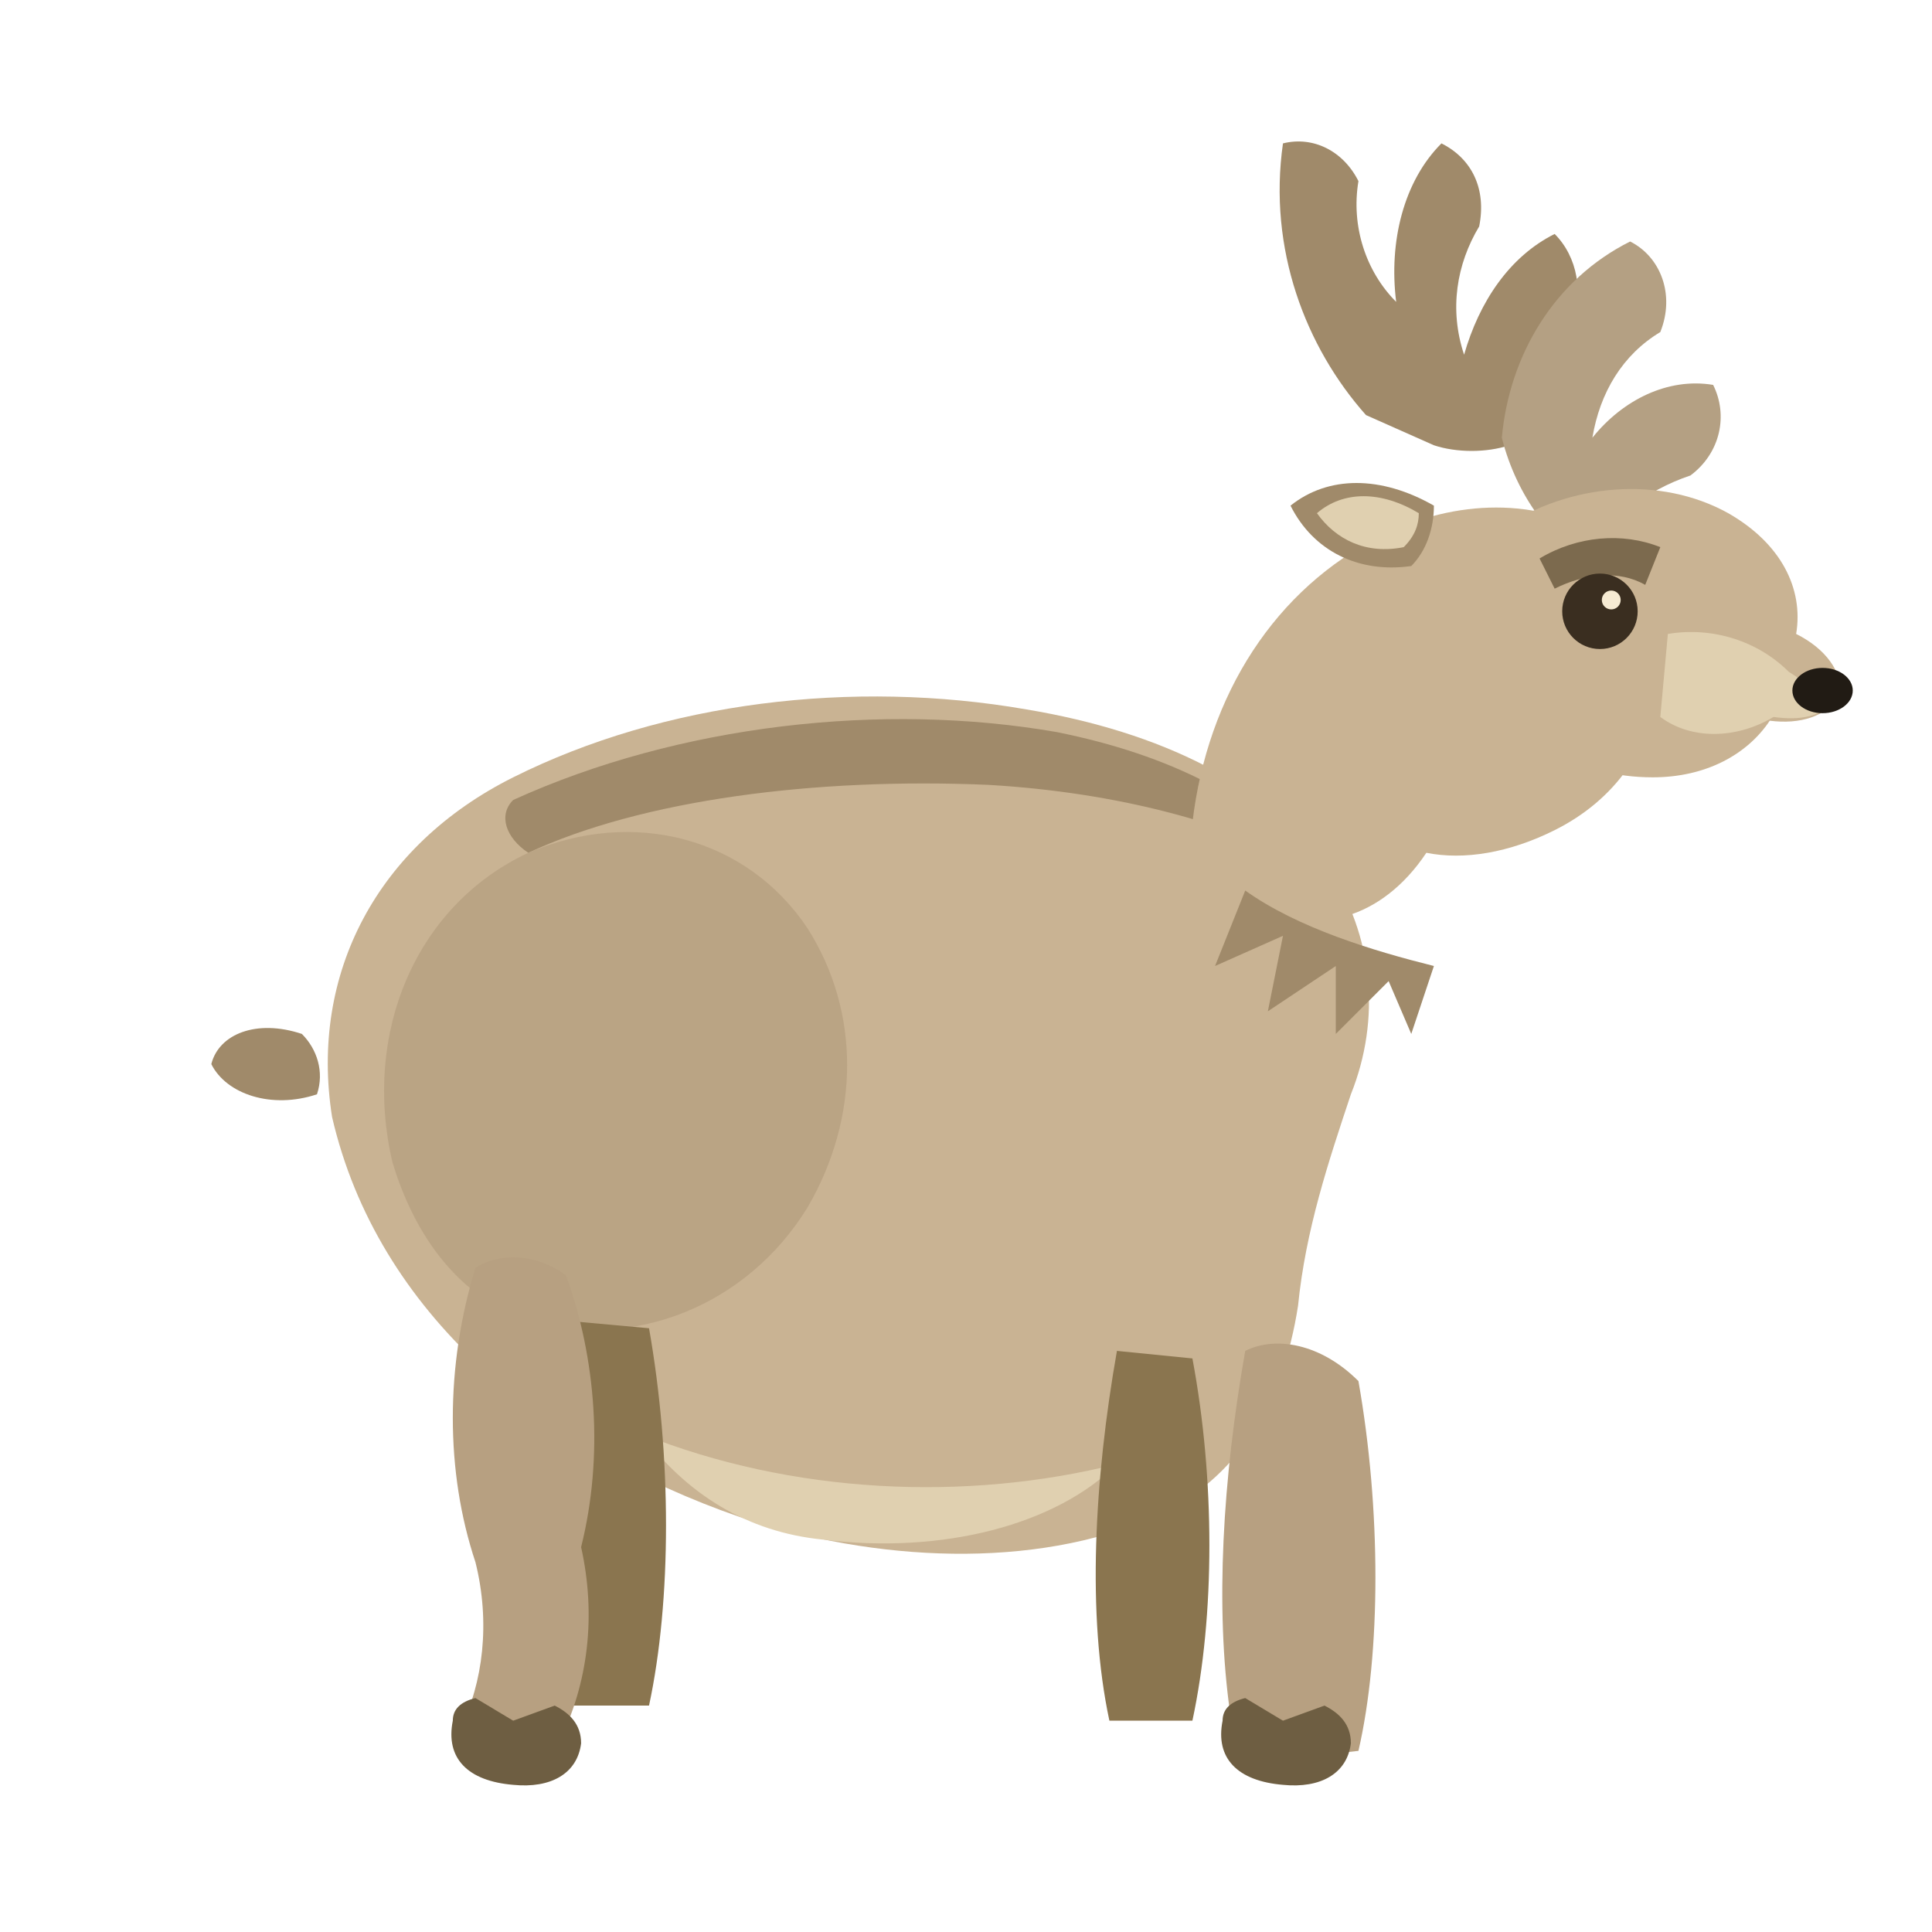
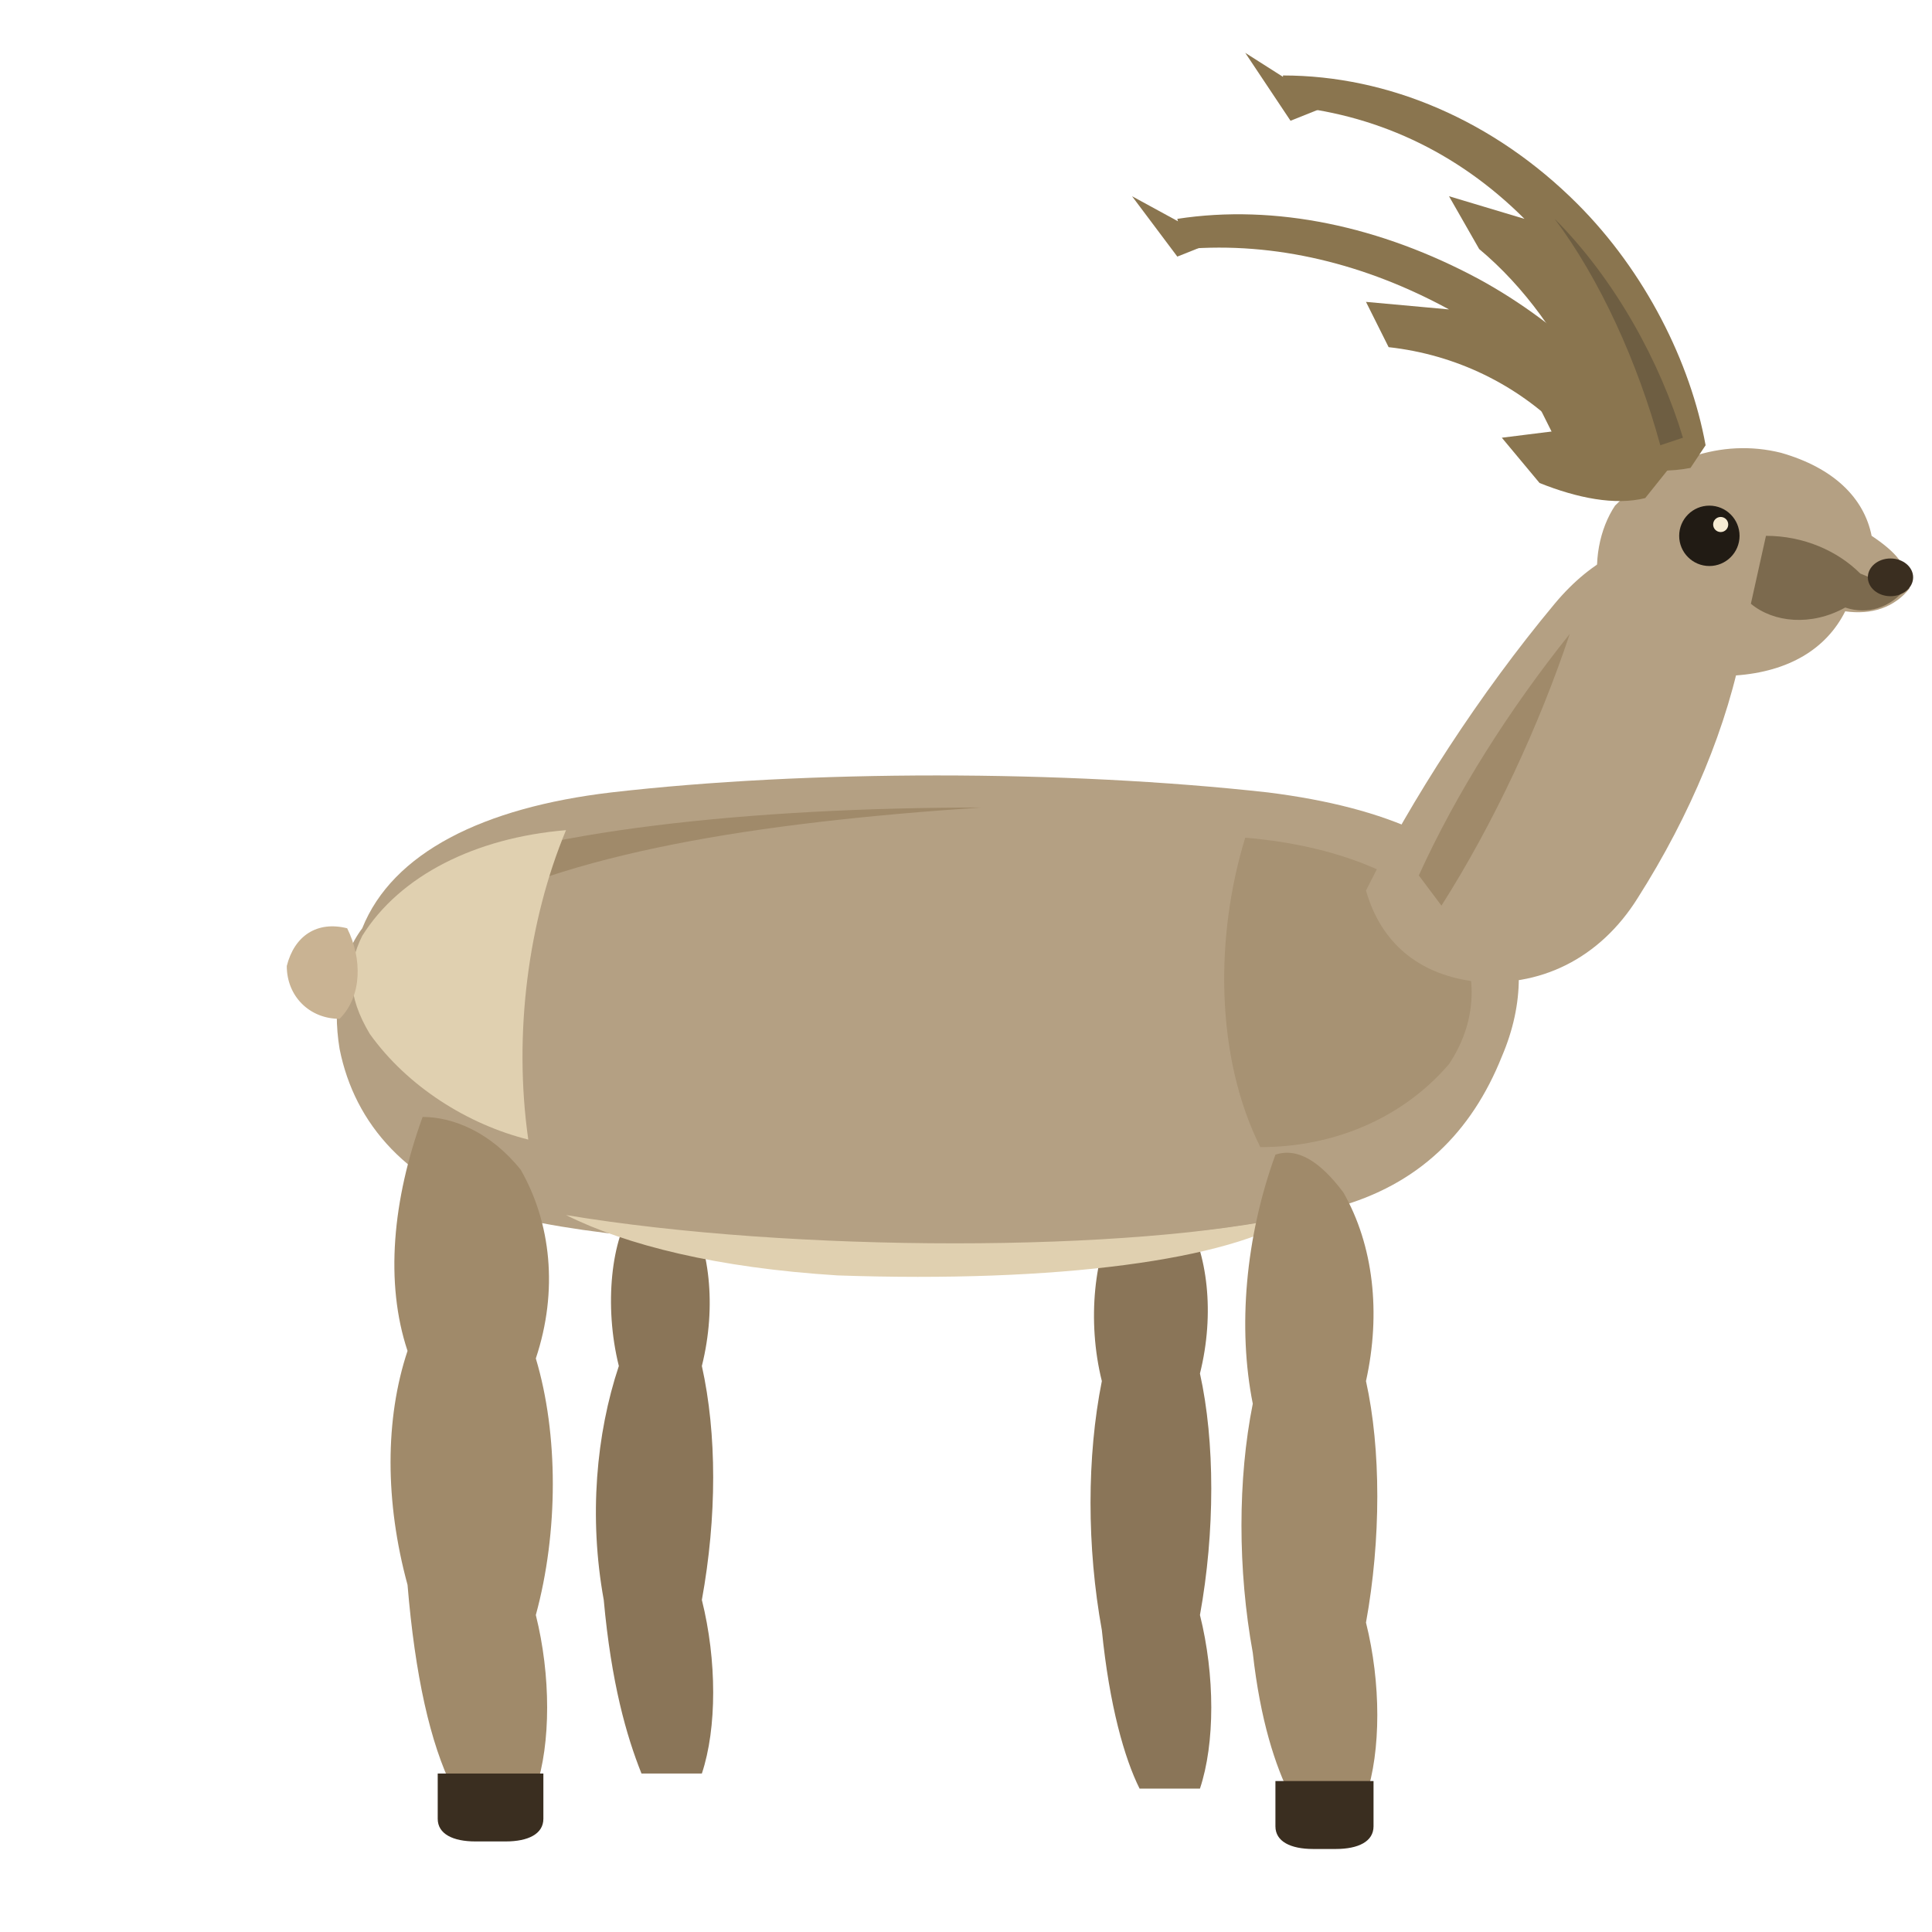
<svg xmlns="http://www.w3.org/2000/svg" viewBox="0 0 512 512" width="512" height="512">
-   <path d="M362 110 C346 92 336 66 340 38 C348 36 356 40 360 48 C358 60 362 72 370 80 C368 64 372 48 382 38 C390 42 394 50 392 60 C386 70 384 82 388 94 C392 80 400 68 412 62 C418 68 420 78 416 86 C408 94 402 106 400 118 C394 120 386 120 380 118 Z" fill="#A08A6A" />
-   <path d="M398 116 C400 94 412 74 432 64 C440 68 444 78 440 88 C430 94 424 104 422 116 C430 106 442 100 454 102 C458 110 456 120 448 126 C436 130 426 138 420 148 C412 144 402 132 398 116 Z" fill="#B4A083" />
-   <path d="M80 274 C68 270 58 274 56 282 C60 290 72 294 84 290 C86 284 84 278 80 274 Z" fill="#A08A6A" />
-   <path d="M88 296 C82 258 100 224 136 206 C176 186 226 180 272 188 C308 194 336 208 352 230 C364 248 366 270 358 290 C352 308 346 326 344 346 C340 372 328 392 306 402 C274 416 232 414 196 402 C144 384 100 348 88 296 Z" fill="#C9B393" />
-   <path d="M136 212 C180 192 234 186 280 194 C310 200 334 212 348 230 C326 218 296 210 262 208 C216 206 170 212 140 226 C134 222 132 216 136 212 Z" fill="#A08A6A" />
-   <path d="M104 308 C96 274 110 240 140 226 C168 214 198 222 214 246 C228 268 228 296 214 320 C198 346 168 358 140 350 C122 344 110 328 104 308 Z" fill="#B7A081" opacity="0.8" />
-   <path d="M170 380 C210 396 256 398 296 388 C280 404 250 412 218 408 C198 406 182 396 170 380 Z" fill="#E0D0B0" />
-   <path d="M316 218 C320 184 338 156 366 142 C386 132 408 132 424 142 C436 152 442 166 440 180 C438 198 428 212 412 220 C400 226 388 228 378 226 C366 244 348 248 334 240 C324 234 318 226 316 218 Z" fill="#C9B393" />
-   <path d="M330 236 L322 256 L340 248 L336 268 L354 256 L354 274 L368 260 L374 274 L380 256 C364 252 344 246 330 236 Z" fill="#A08A6A" />
-   <path d="M398 140 C416 128 440 126 458 136 C472 144 478 156 476 168 C484 172 488 178 488 184 C484 190 477 192 469 191 C463 200 452 206 438 206 C418 206 402 196 394 180 C390 166 392 152 398 140 Z" fill="#C9B393" />
-   <path d="M380 134 C366 126 352 126 342 134 C348 146 360 152 374 150 C378 146 380 140 380 134 Z" fill="#A08A6A" />
-   <path d="M376 136 C366 130 356 130 349 136 C354 143 362 147 372 145 C375 142 376 139 376 136 Z" fill="#E0D0B0" />
-   <path d="M442 168 C454 166 466 170 474 178 C480 182 484 184 487 185 C483 190 477 191 470 190 C460 196 448 196 440 190 Z" fill="#E0D0B0" />
-   <ellipse cx="483" cy="183" rx="8" ry="6" fill="#211B14" />
-   <path d="M408 148 C418 142 430 141 440 145 L436 155 C429 151 420 152 412 156 Z" fill="#7C6A4E" />
-   <circle cx="424" cy="162" r="10" fill="#3A2E20" />
-   <circle cx="427" cy="159" r="2.5" fill="#F6EBD3" />
-   <path d="M150 350 C144 386 144 424 150 452 L172 452 C178 424 178 386 172 352 Z" fill="#8A754F" />
-   <path d="M296 358 C290 392 288 428 294 456 L316 456 C322 428 322 392 316 360 Z" fill="#8A754F" />
-   <path d="M126 336 C118 362 118 390 126 414 C130 430 128 446 122 458 L148 462 C156 446 158 428 154 410 C160 386 158 360 150 338 C142 332 132 332 126 336 Z" fill="#B7A081" />
-   <path d="M120 456 C118 466 124 472 136 473 C146 474 153 470 154 462 C154 457 151 454 147 452 L136 456 L126 450 C122 451 120 453 120 456 Z" fill="#6E5E42" />
-   <path d="M330 358 C324 392 322 426 326 454 C328 462 334 466 342 466 L360 464 C366 438 366 400 360 366 C350 356 338 354 330 358 Z" fill="#B7A081" />
-   <path d="M324 456 C322 466 328 472 340 473 C350 474 357 470 358 462 C358 457 355 454 351 452 L340 456 L330 450 C326 451 324 453 324 456 Z" fill="#6E5E42" />
+   <path d="M168 320 C162 328 160 346 164 362 C158 380 156 402 160 424 C162 446 166 460 170 470 L186 470 C190 458 190 440 186 424 C190 402 190 380 186 362 C190 346 188 330 182 320 Z" fill="#8A7558" />
+   <path d="M296 322 C290 332 288 350 292 366 C288 386 288 410 292 432 C294 452 298 466 302 474 L318 474 C322 462 322 444 318 428 C322 406 322 382 318 364 C322 348 320 332 314 322 Z" fill="#8A7558" />
+   <path d="M96 246 C104 226 128 214 162 210 C214 204 282 204 336 210 C368 214 390 224 398 240 C404 252 404 266 398 280 C390 300 376 314 354 320 C300 334 180 334 134 322 C108 314 94 298 90 278 C88 266 90 254 96 246 Z" fill="#B4A083" />
+   <path d="M110 234 C140 220 200 214 260 214 C200 218 150 226 118 244 C112 248 108 252 106 256 C104 248 106 240 110 234 Z" fill="#A08A6A" />
+   <path d="M96 248 C106 232 126 222 150 220 C140 244 136 274 140 302 C124 298 108 288 98 274 C92 264 92 256 96 248 Z" fill="#E0D0B0" />
+   <path d="M92 246 C84 244 78 248 76 256 C76 264 82 270 90 270 C96 264 96 254 92 246 Z" fill="#C9B393" />
+   <path d="M150 322 C210 332 300 332 344 322 C326 334 280 340 222 338 C190 336 166 330 150 322 Z" fill="#E0D0B0" />
+   <path d="M330 222 C354 224 374 232 384 244 C392 256 392 270 384 282 C372 296 354 304 334 304 C322 280 322 248 330 222 Z" fill="#A08A6A" opacity="0.65" />
+   <path d="M362 236 C374 212 392 184 412 160 C422 148 434 142 446 144 C458 148 464 158 462 170 C458 192 448 216 434 238 C424 254 408 262 390 260 C376 258 366 250 362 236 Z" fill="#B4A083" />
+   <path d="M376 232 C386 210 400 188 416 168 C408 192 396 218 382 240 Z" fill="#A08A6A" />
+   <path d="M428 134 C440 122 456 116 472 120 C486 124 494 132 496 142 C502 146 506 150 506 156 C502 161 496 163 489 162 C484 172 474 178 460 179 C444 180 430 172 424 158 C422 149 424 140 428 134 Z" fill="#B4A083" />
+   <path d="M468 142 C478 142 487 146 493 152 C498 154 502 156 505 156 C501 161 495 163 489 161 C480 166 470 165 464 160 Z" fill="#7C6A4E" />
+   <ellipse cx="501" cy="153" rx="6" ry="5" fill="#3A2E20" />
+   <circle cx="453" cy="142" r="8" fill="#211B14" />
+   <circle cx="456" cy="139" r="2" fill="#F6EBD3" />
+   <path d="M430 132 C418 122 410 110 408 96 C420 96 432 104 438 116 C436 122 433 128 430 132 Z" fill="#A08A6A" />
+   <path d="M428 126 C420 119 415 110 414 102 C422 104 429 110 433 118 Z" fill="#C9B393" />
+   <path d="M444 122 C432 104 414 86 392 74 C366 60 338 54 312 58 L314 66 C338 64 362 70 384 82 L362 80 L368 92 C386 94 402 102 414 114 L398 116 L408 128 C418 132 428 134 436 132 Z" fill="#8A754F" />
+   <path d="M452 118 C448 96 436 72 418 54 C396 32 368 20 340 20 L340 28 C364 30 386 40 404 58 L384 52 L392 66 C404 76 414 90 420 104 L404 100 L412 116 C424 124 438 126 448 124 Z" fill="#8A754F" />
+   <path d="M352 28 L330 14 L342 32 Z" fill="#8A754F" />
+   <path d="M322 64 L300 52 L312 68 Z" fill="#8A754F" />
+   <path d="M446 116 C440 96 428 74 412 58 C424 74 434 96 440 118 Z" fill="#6E5E42" />
+   <path d="M112 296 C104 318 102 340 108 358 C102 376 102 398 108 420 C110 444 114 462 120 474 L142 474 C146 462 146 444 142 428 C148 406 148 380 142 360 C148 342 146 324 138 310 C130 300 120 296 112 296 Z" fill="#A08A6A" />
+   <path d="M116 470 L144 470 L144 482 C144 486 140 488 134 488 L126 488 C120 488 116 486 116 482 Z" fill="#3A2E20" />
+   <path d="M338 306 C330 328 328 352 332 372 C328 392 328 416 332 438 C334 456 338 468 342 476 L362 476 C366 464 366 446 362 430 C366 408 366 384 362 366 C366 348 364 330 356 316 C350 308 344 304 338 306 Z" fill="#A08A6A" />
+   <path d="M338 472 L364 472 L364 484 C364 488 360 490 354 490 L348 490 C342 490 338 488 338 484 Z" fill="#3A2E20" />
</svg>
